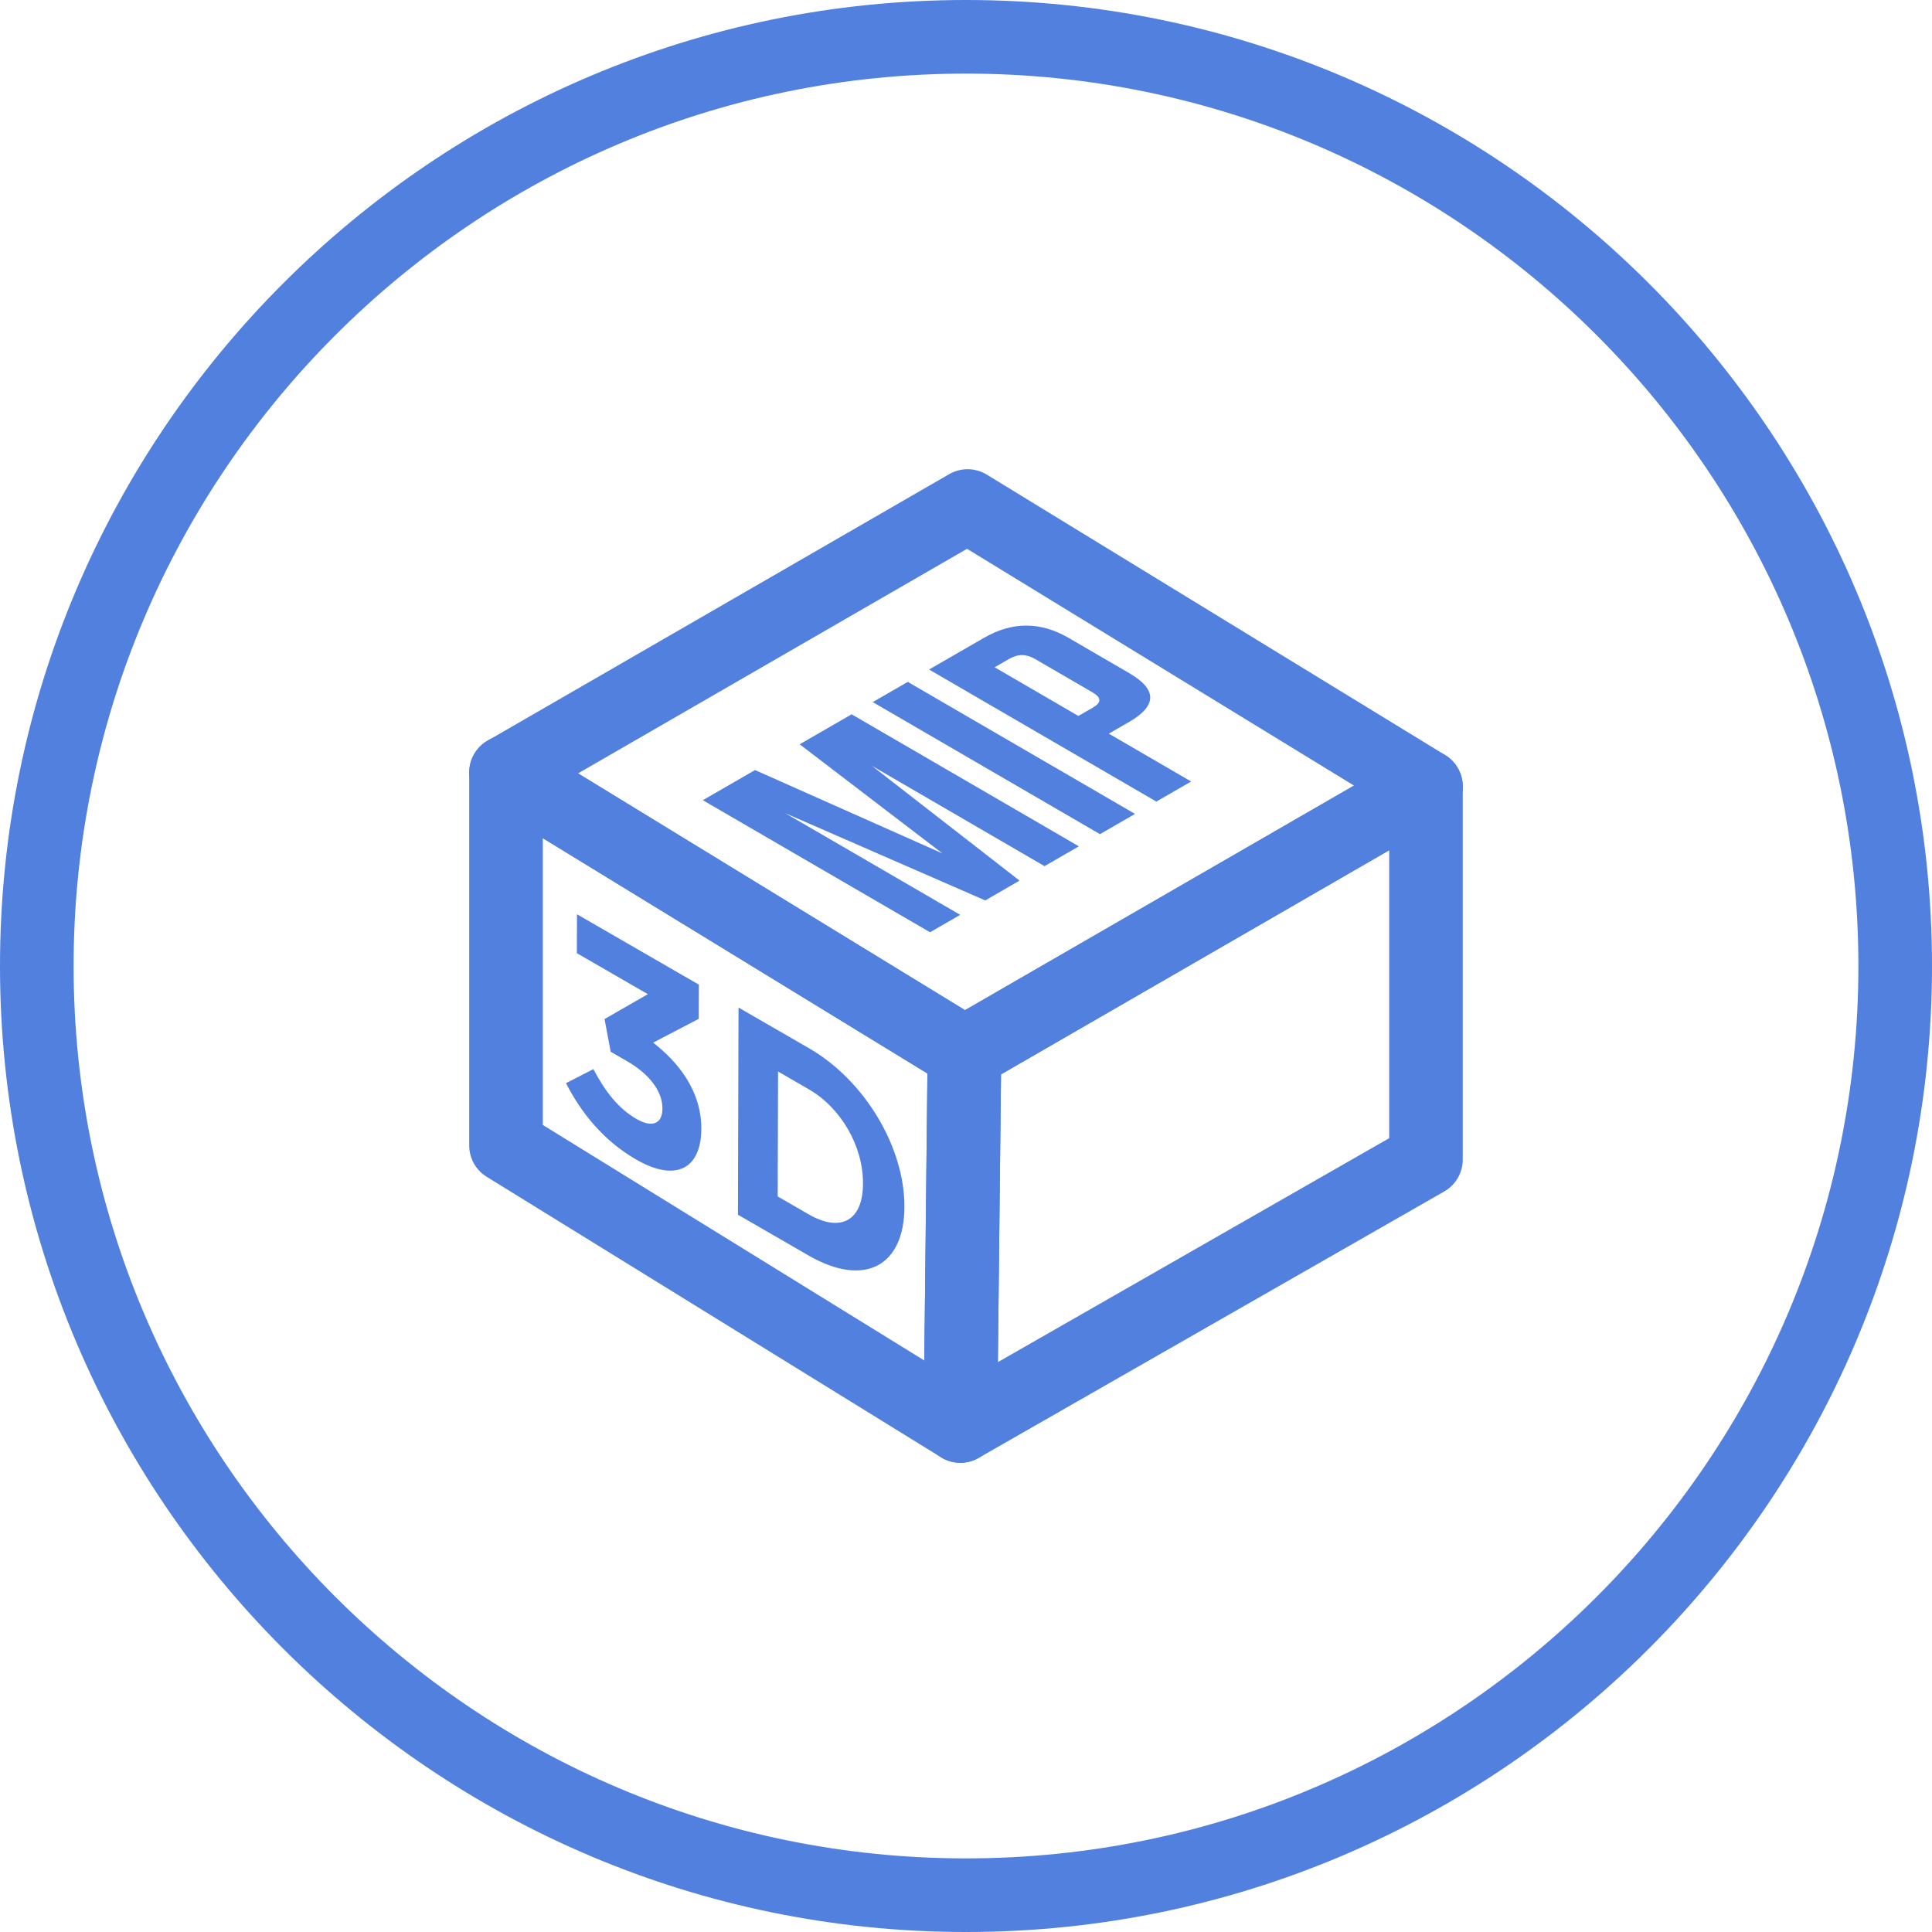
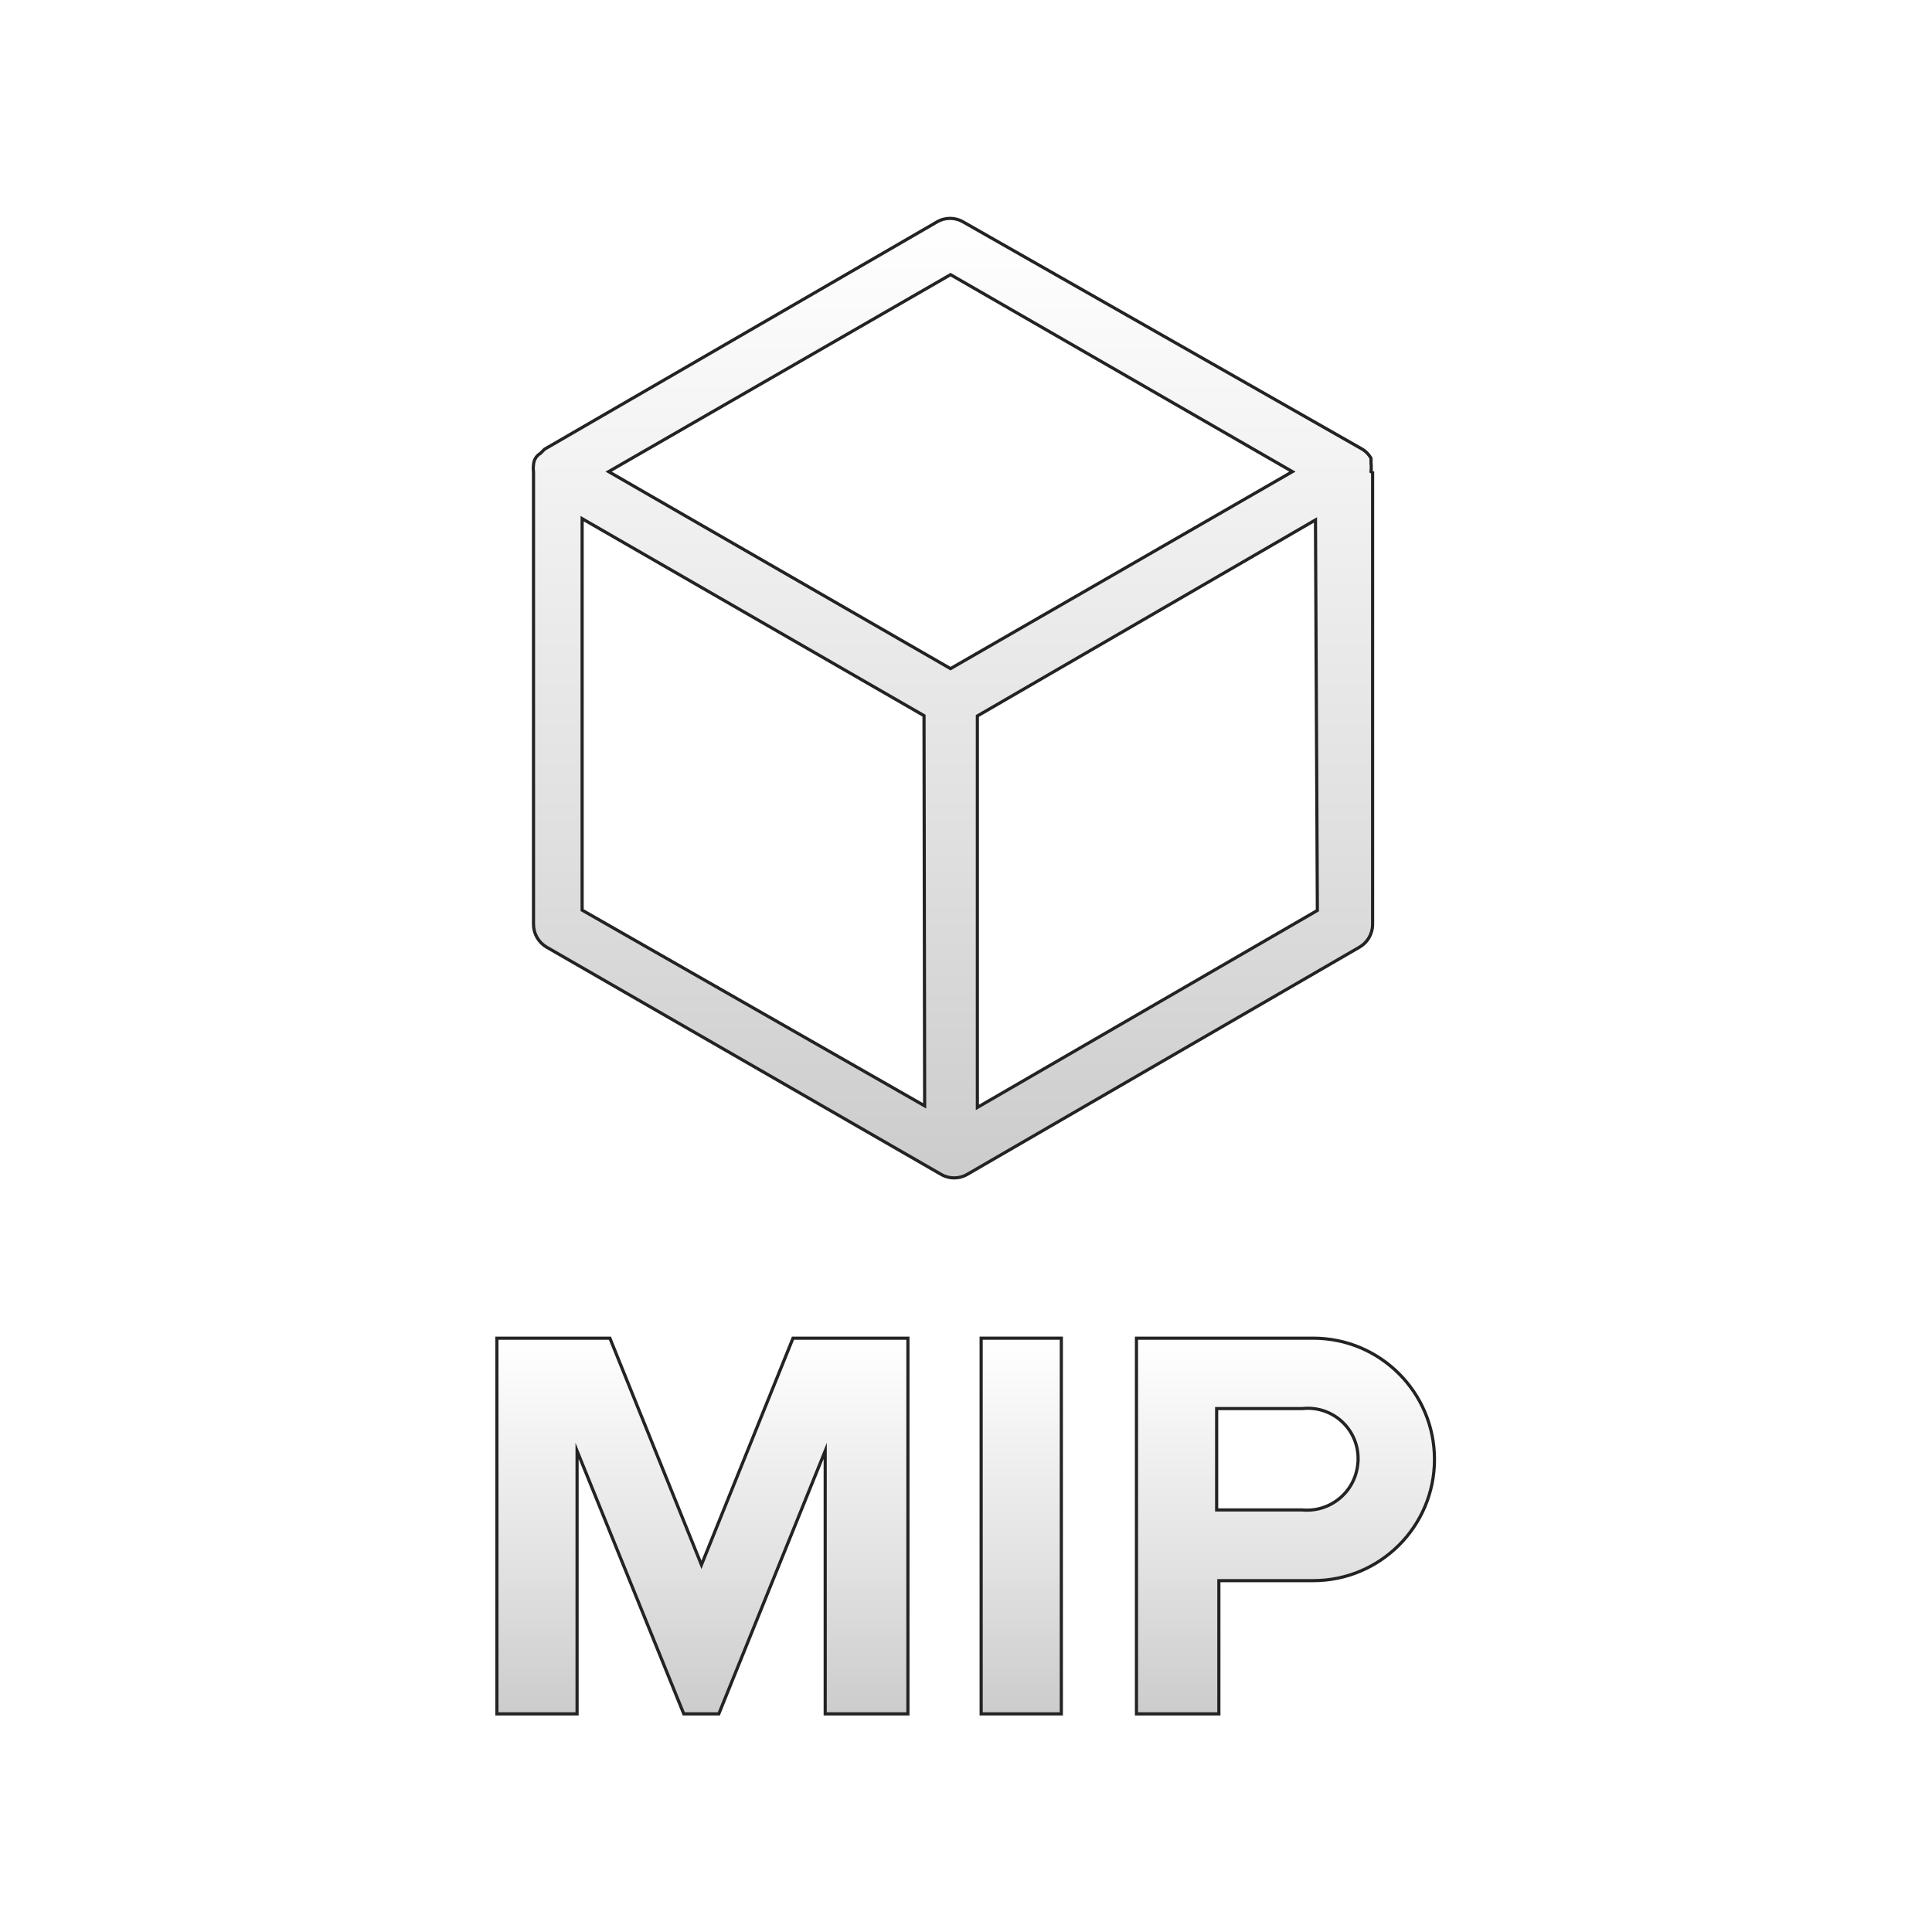
- <svg xmlns="http://www.w3.org/2000/svg" version="1.1" x="0px" y="0px" viewBox="0 0 50 50" style="enable-background:new 0 0 50 50;" xml:space="preserve">
+ <svg xmlns="http://www.w3.org/2000/svg" xmlns:xlink="http://www.w3.org/1999/xlink" id="Layer_1" data-name="Layer 1" viewBox="0 0 612 612">
+   <defs>
+     <style>.cls-1,.cls-2,.cls-3,.cls-4{stroke:#232323;stroke-miterlimit:10;}.cls-1{fill:url(#linear-gradient);}.cls-2{fill:url(#linear-gradient-2);}.cls-3{fill:url(#linear-gradient-3);}.cls-4{fill:url(#linear-gradient-4);}</style>
+     <linearGradient id="linear-gradient" x1="301.86" y1="69.18" x2="301.86" y2="373.13" gradientUnits="userSpaceOnUse">
+       <stop offset="0" stop-color="#fff" />
+       <stop offset="0.6" stop-color="#e2e2e2" />
+       <stop offset="1" stop-color="#ccc" />
+     </linearGradient>
+     <linearGradient id="linear-gradient-2" x1="222.5" y1="423.9" x2="222.5" y2="542.9" xlink:href="#linear-gradient" />
+     <linearGradient id="linear-gradient-3" x1="323.5" y1="423.9" x2="323.5" y2="542.9" xlink:href="#linear-gradient" />
+     <linearGradient id="linear-gradient-4" x1="407.3" y1="423.9" x2="407.3" y2="542.9" xlink:href="#linear-gradient" />
+   </defs>
  <g id="MIP">
-     <path style="fill:#5280DF;" d="M25,50C11.215,50,0,38.785,0,25C0,11.215,11.215,0,25,0c13.785,0,25,11.215,25,25   C50,38.785,38.785,50,25,50z M25,1.905C12.265,1.905,1.905,12.265,1.905,25S12.265,48.095,25,48.095S48.095,37.735,48.095,25   S37.735,1.905,25,1.905z" />
-     <path style="fill:#5280DF;" d="M24.854,37.857c-0.167,0-0.333-0.044-0.482-0.131c-0.294-0.173-0.474-0.49-0.47-0.831l0.105-9.654   c0.004-0.337,0.185-0.646,0.476-0.815l11.945-6.896c0.295-0.17,0.658-0.17,0.952,0c0.295,0.17,0.476,0.485,0.476,0.825v9.654   c0,0.341-0.183,0.657-0.479,0.826l-12.05,6.896C25.181,37.815,25.018,37.857,24.854,37.857z M25.906,27.805l-0.081,7.447   l10.127-5.796v-7.452L25.906,27.805z" />
-     <path style="fill:#5280DF;" d="M24.854,37.857c-0.174,0-0.347-0.047-0.5-0.142l-11.759-7.26c-0.281-0.173-0.452-0.48-0.452-0.811   v-9.653c0-0.345,0.186-0.662,0.487-0.831c0.301-0.169,0.669-0.162,0.963,0.018l11.864,7.259c0.286,0.175,0.459,0.487,0.455,0.823   l-0.105,9.654c-0.004,0.344-0.192,0.658-0.493,0.824C25.171,37.818,25.013,37.857,24.854,37.857z M14.048,29.114l9.873,6.095   l0.081-7.427l-9.954-6.09V29.114z" />
-     <path style="fill:#5280DF;" d="M24.96,28.204c-0.172,0-0.345-0.047-0.497-0.14l-11.864-7.259c-0.286-0.175-0.459-0.489-0.455-0.824   c0.004-0.336,0.185-0.645,0.476-0.813l11.945-6.897c0.302-0.174,0.675-0.17,0.973,0.012l11.864,7.259   c0.286,0.175,0.459,0.489,0.455,0.824c-0.004,0.336-0.185,0.645-0.476,0.813l-11.945,6.897   C25.288,28.161,25.124,28.204,24.96,28.204z M14.959,20.016l10.015,6.128l10.068-5.813l-10.015-6.128L14.959,20.016z" />
-     <path style="fill:#5280DF;" d="M18.086,25.482l-0.003,0.886l-1.18,0.615c0.63,0.491,1.25,1.229,1.247,2.23   c-0.003,1.024-0.646,1.396-1.687,0.795c-0.841-0.486-1.416-1.198-1.815-1.976l0.708-0.363c0.319,0.599,0.649,1.02,1.125,1.295   c0.386,0.223,0.662,0.128,0.663-0.274c0.001-0.449-0.338-0.893-0.914-1.225l-0.426-0.246l-0.158-0.846l1.12-0.644l-1.837-1.061   l0.003-1.007L18.086,25.482z" />
-     <path style="fill:#5280DF;" d="M20.935,27.127c1.467,0.847,2.475,2.587,2.471,4.095l0,0.017c-0.004,1.513-1.019,2.097-2.486,1.25   l-1.822-1.052l0.015-5.362L20.935,27.127z M22.334,30.637l0-0.017c0.003-0.949-0.561-1.943-1.402-2.429l-0.796-0.46l-0.009,3.233   l0.796,0.46C21.764,31.91,22.332,31.586,22.334,30.637" />
-     <polygon style="fill:#5280DF;" points="24.391,22.087 20.695,19.262 22.04,18.486 27.921,21.903 27.033,22.416 22.564,19.819    26.386,22.79 25.498,23.303 20.324,21.046 24.85,23.676 24.07,24.127 18.189,20.709 19.54,19.929  " />
-     <polygon style="fill:#5280DF;" points="28.467,21.588 22.586,18.17 23.493,17.647 29.374,21.064  " />
-     <path style="fill:#5280DF;" d="M25.466,16.507c0.736-0.425,1.463-0.421,2.194,0.004l1.563,0.909   c0.725,0.421,0.729,0.843-0.007,1.267l-0.52,0.3l2.131,1.238l-0.901,0.52l-5.881-3.418L25.466,16.507z M28.273,17.918l-1.481-0.861   c-0.233-0.136-0.448-0.136-0.677-0.004l-0.374,0.216l2.168,1.26l0.374-0.216C28.511,18.181,28.506,18.053,28.273,17.918" />
+     <path class="cls-1" d="M434.3,149.4a12.19,12.19,0,0,0,0-2.7v-1.5a7.71,7.71,0,0,0-3.1-3.1L305.1,70.3a8.22,8.22,0,0,0-8.3,0l-124.3,72h0l-1.3,1.3a4.46,4.46,0,0,0-2.2,3.7,8.1,8.1,0,0,0,0,2.2V292.8a8.4,8.4,0,0,0,4.1,7.2l125,72a8.22,8.22,0,0,0,8.3,0h0l124.3-72a8.36,8.36,0,0,0,4.1-7.1V149.7h0ZM292.9,350.3l-108.5-62v-124l108.3,62.4Zm8.2-138.5-80.2-46.2-28.1-16.2L301.1,87l108.3,62.4Zm116.2,76.6L309.6,350.8v-124l107.1-62.1h0Z" />
+     <path class="cls-2" d="M261.4,542.9V459.6l-33.7,83.3H216.6l-33.8-83.3v83.3H157.4v-119h35.8l29,71.8,29-71.8h36.4v119Z" />
+     <path class="cls-3" d="M310.8,542.9v-119h25.4v119Z" />
+     <path class="cls-4" d="M360,542.9v-119h56a38.4,38.4,0,1,1,0,76.8H386.1v42.2Zm70.2-80.7a15.9,15.9,0,0,0-15.8-16.1,12.1,12.1,0,0,0-1.9.1H385.4v32.1h27.1a16.16,16.16,0,0,0,17.6-14.5A8.6,8.6,0,0,0,430.2,462.2Z" />
  </g>
-   <g id="Layer_1">
- </g>
</svg>
